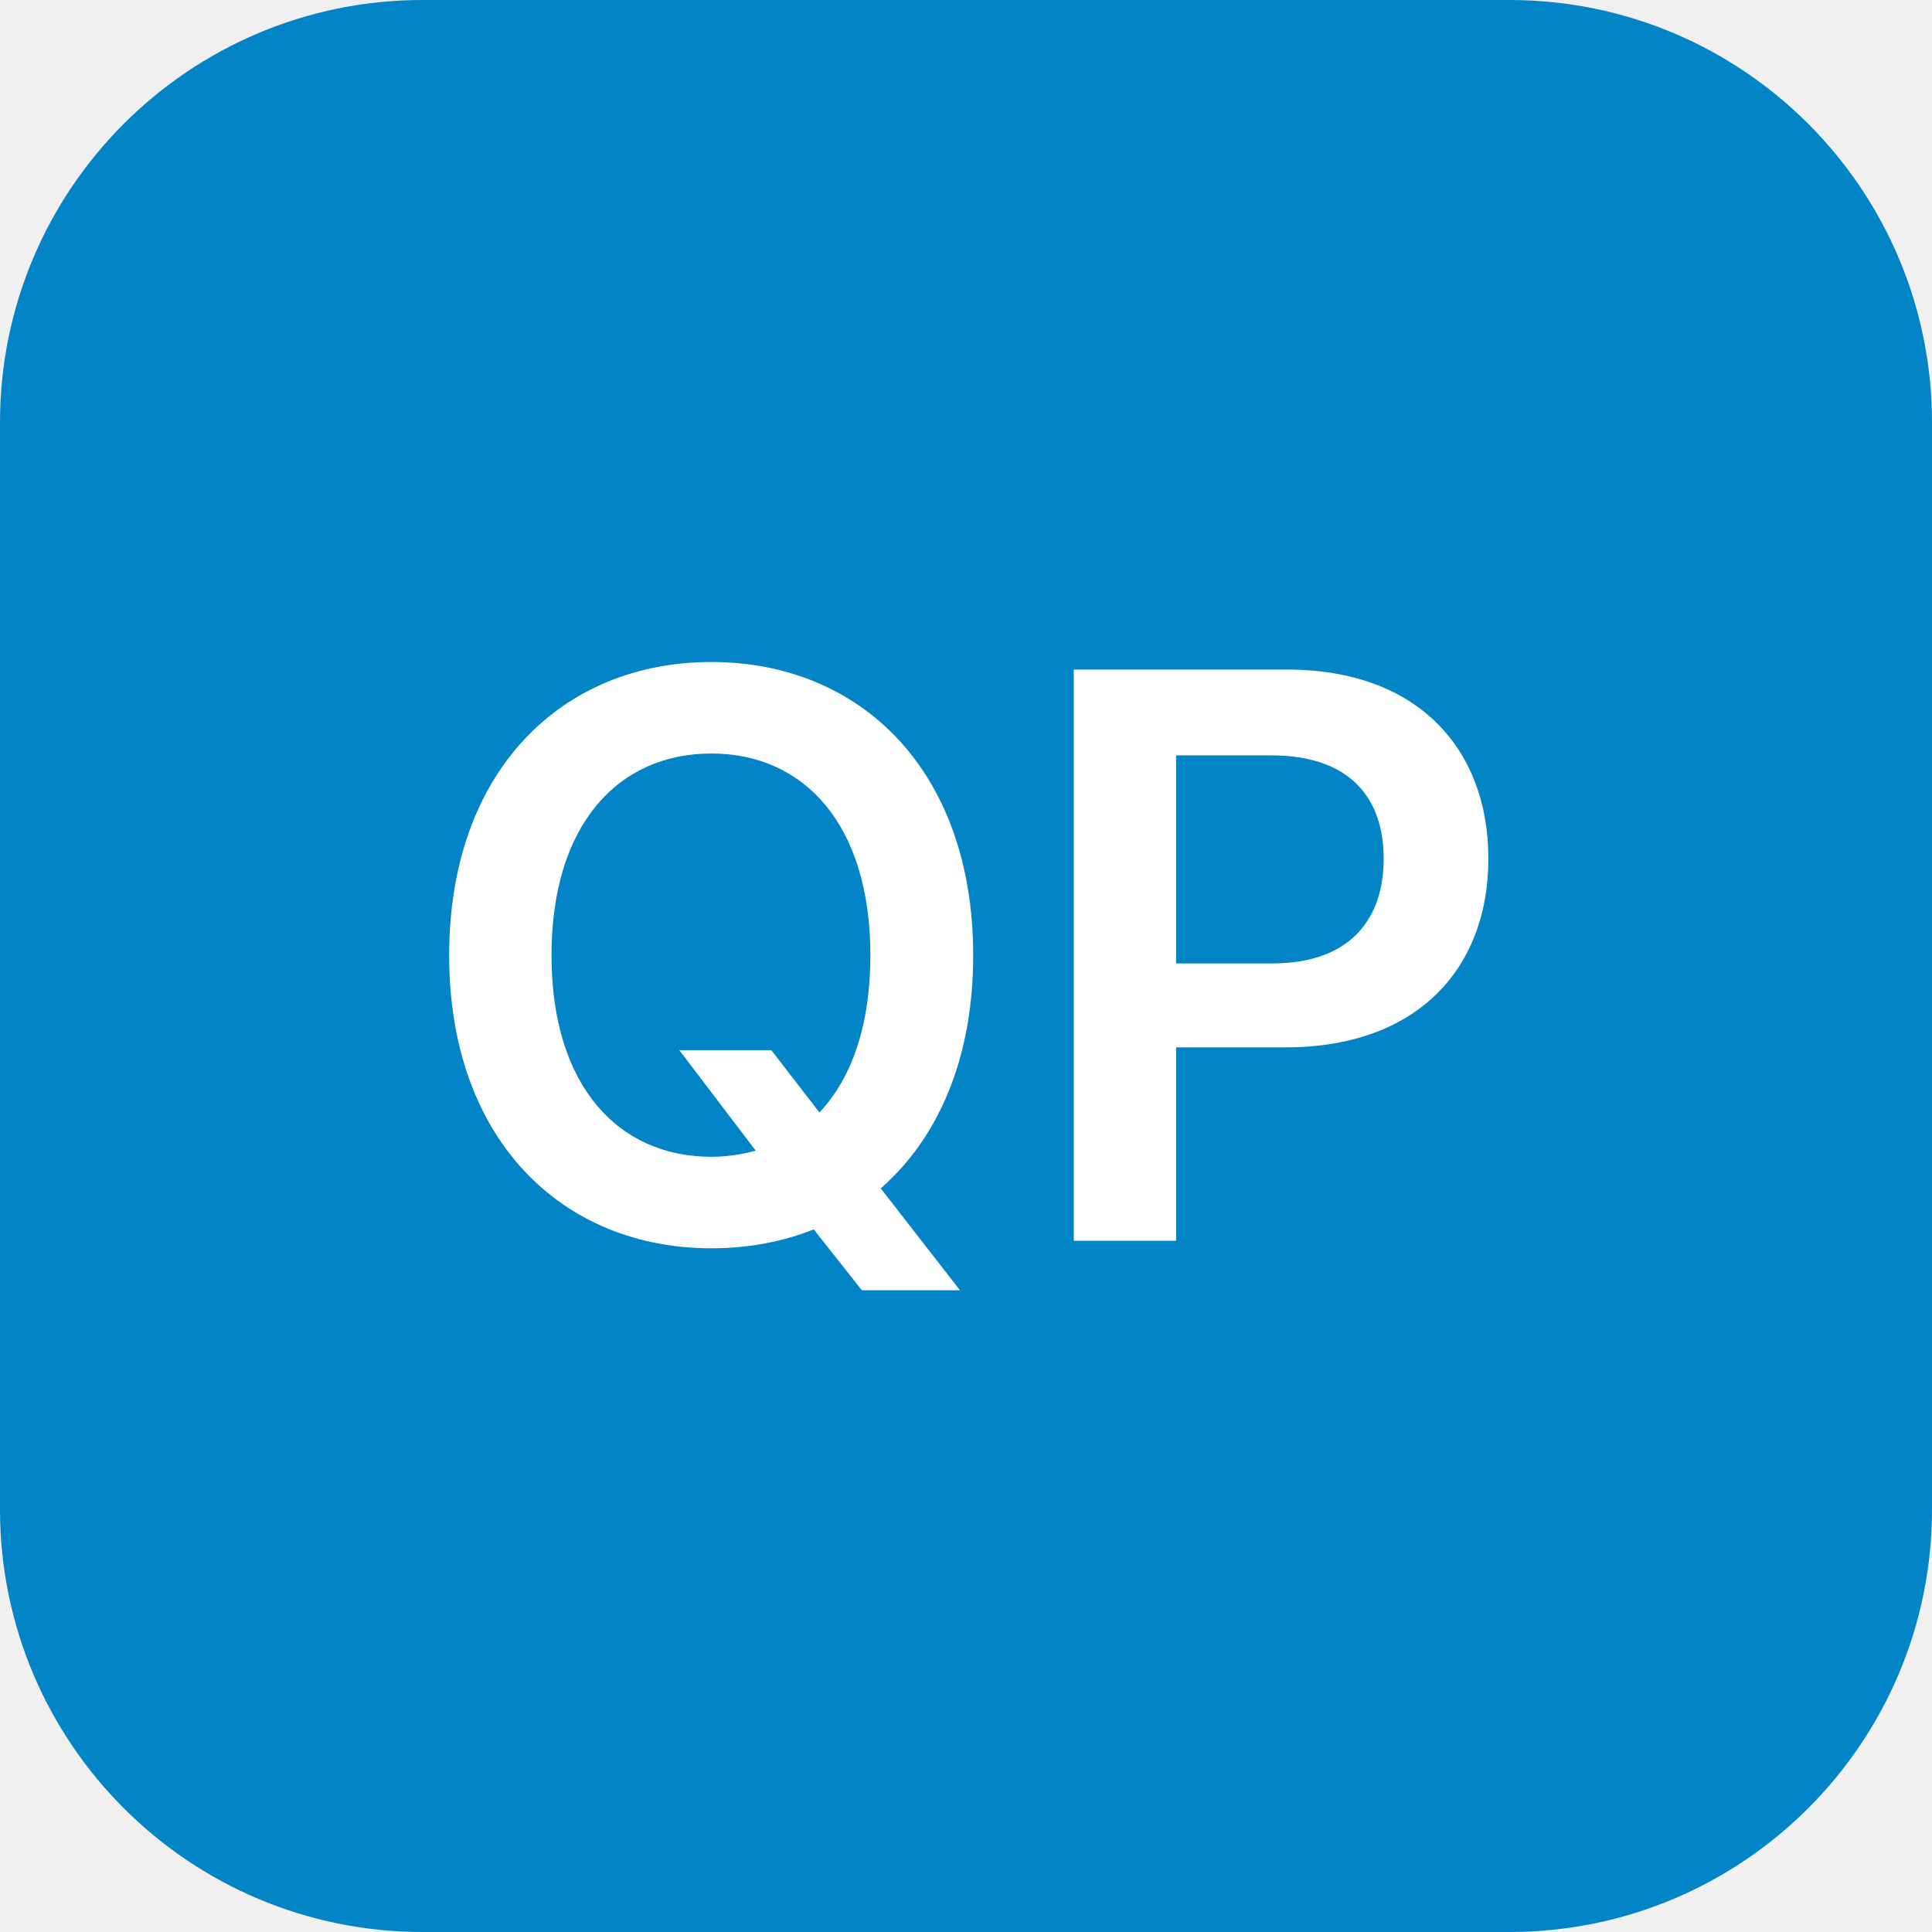
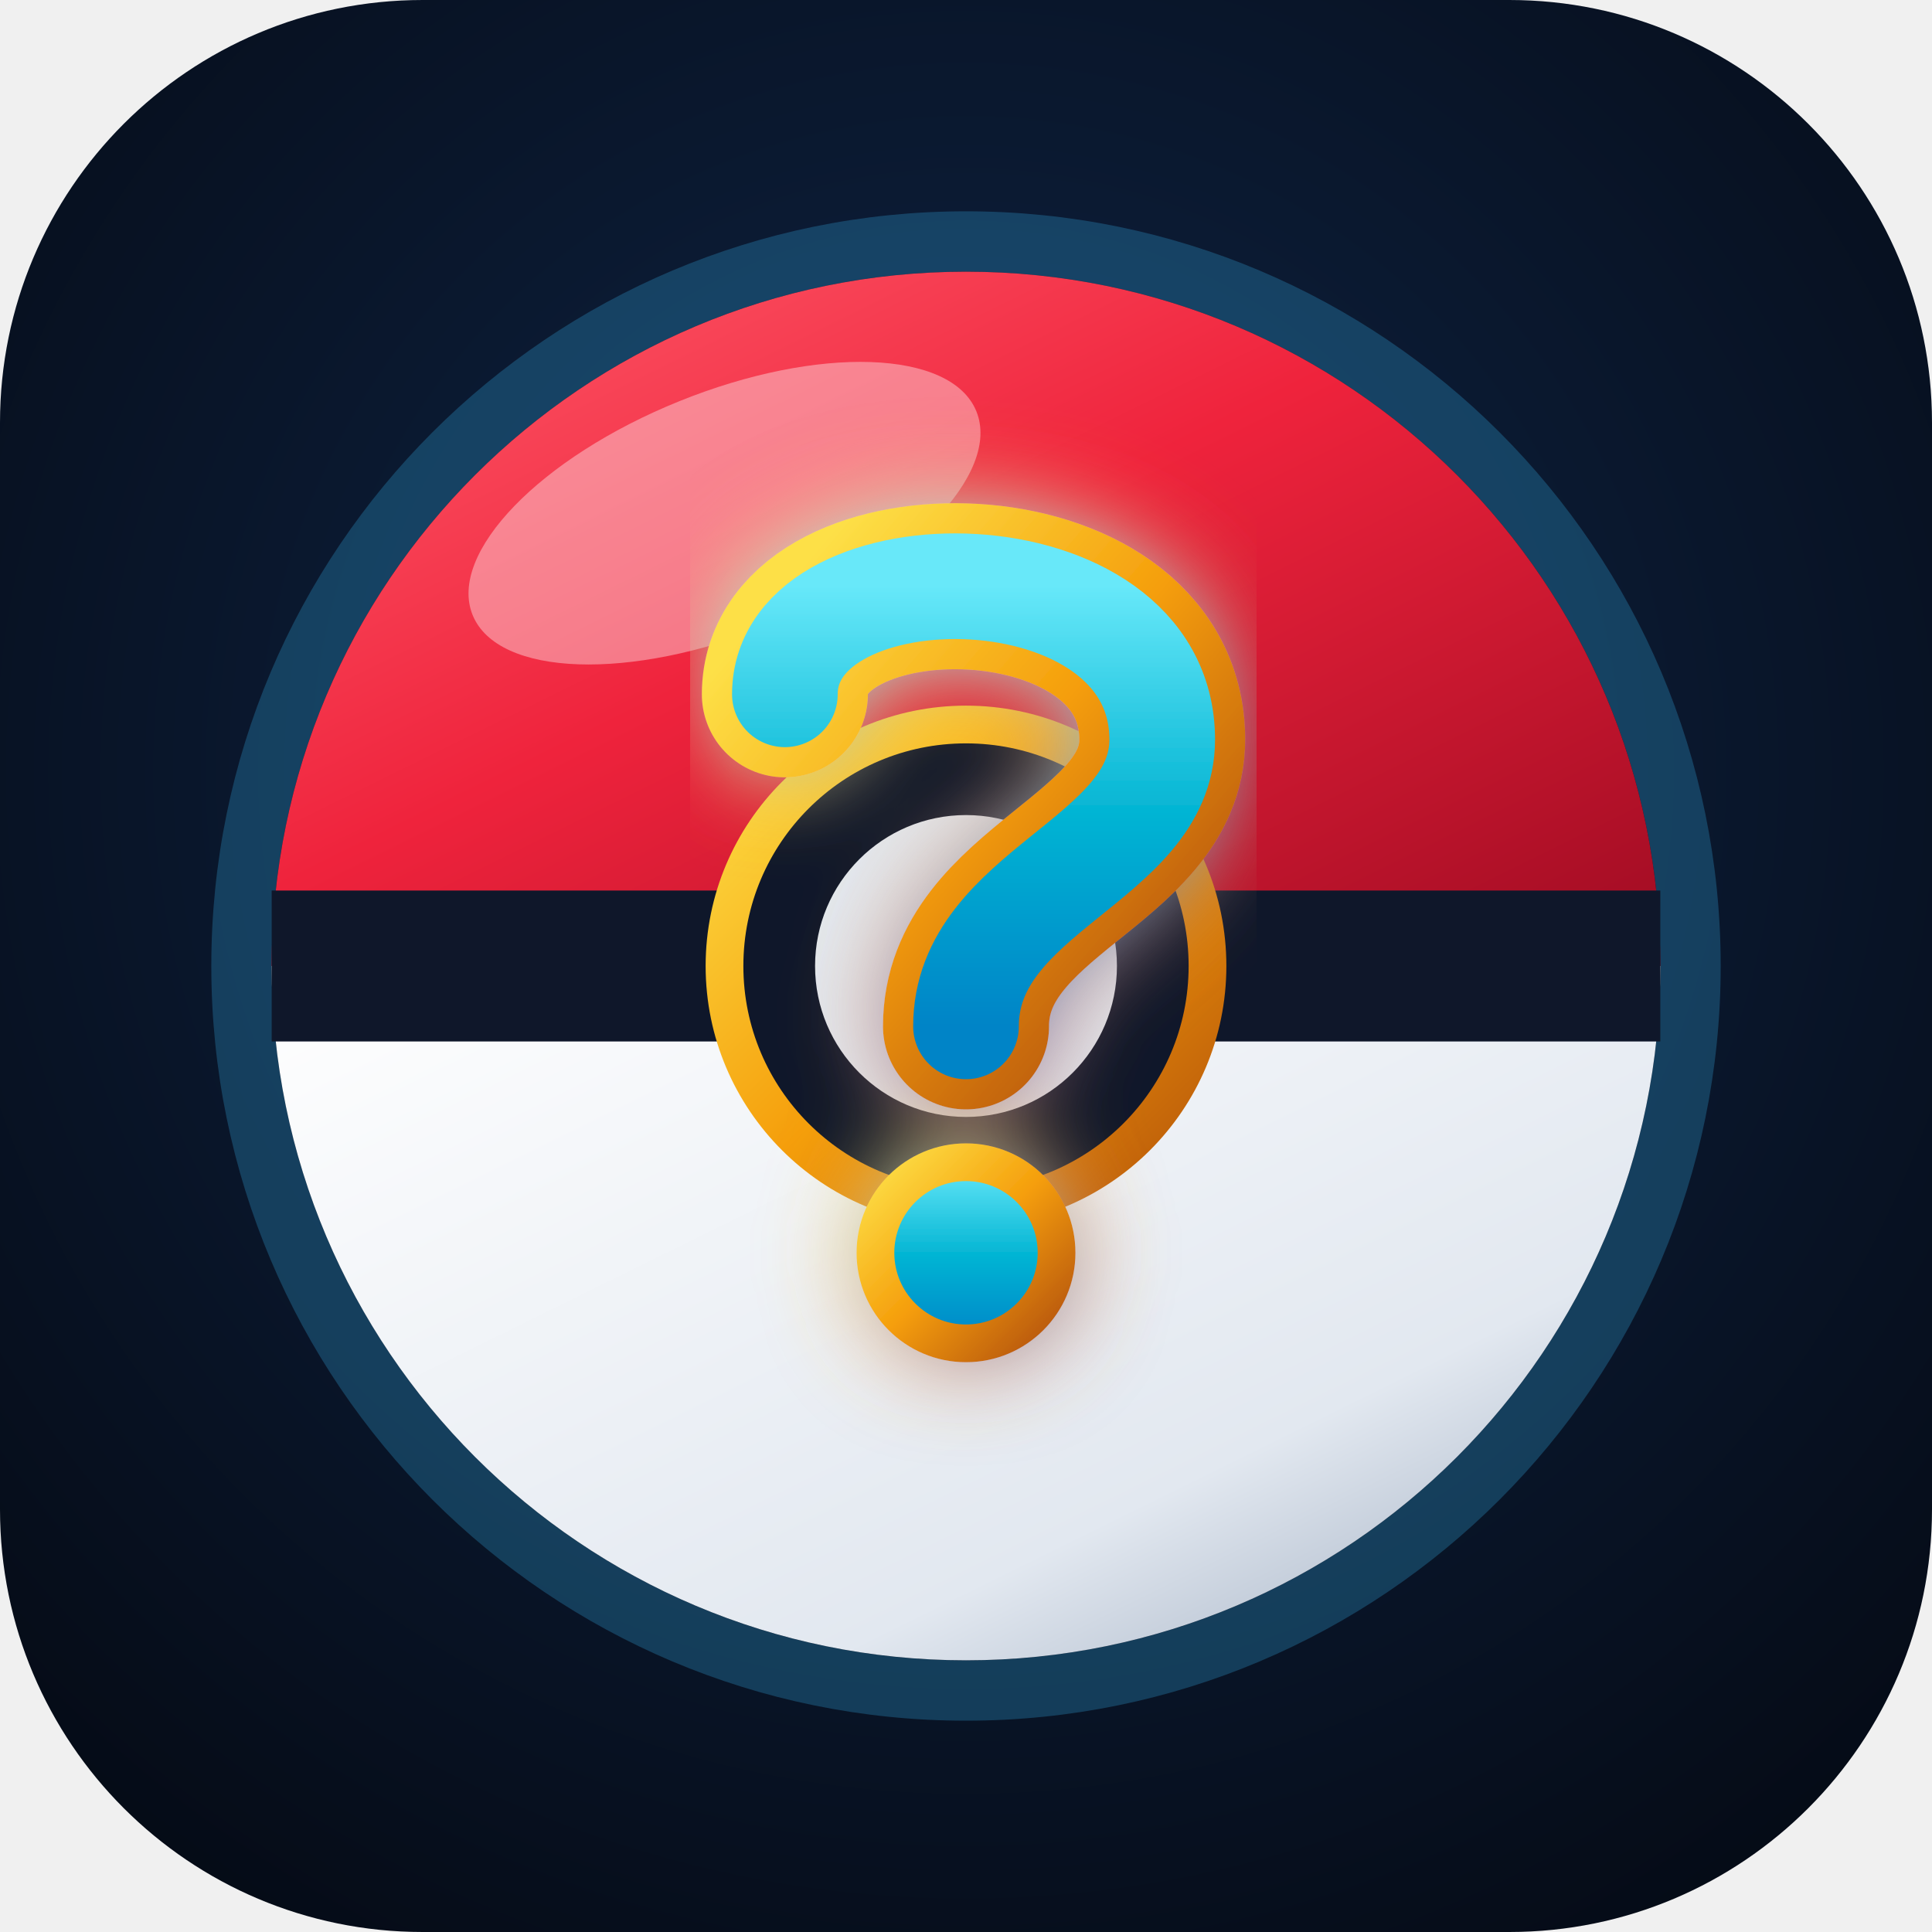
- <svg xmlns="http://www.w3.org/2000/svg" viewBox="0 0 64 64">
-   <rect width="64" height="64" rx="14" fill="#0284c7" />
-   <text x="32" y="32" dy="0.35em" text-anchor="middle" font-family="ui-sans-serif, system-ui, -apple-system, sans-serif" font-size="26" font-weight="600" fill="#ffffff">QP</text>
+ <svg xmlns="http://www.w3.org/2000/svg" viewBox="0 0 128 128">
+   <defs>
+     <radialGradient id="bg" cx="50%" cy="40%" r="70%">
+       <stop offset="0%" stop-color="#0f2547" />
+       <stop offset="100%" stop-color="#050b16" />
+     </radialGradient>
+     <linearGradient id="topBall" x1="0%" y1="0%" x2="100%" y2="100%">
+       <stop offset="0%" stop-color="#ff5e6c" />
+       <stop offset="45%" stop-color="#ef233c" />
+       <stop offset="100%" stop-color="#9e0b22" />
+     </linearGradient>
+     <linearGradient id="botBall" x1="0%" y1="0%" x2="100%" y2="100%">
+       <stop offset="0%" stop-color="#ffffff" />
+       <stop offset="70%" stop-color="#e2e8f0" />
+       <stop offset="100%" stop-color="#94a3b8" />
+     </linearGradient>
+     <linearGradient id="goldTrim" x1="0%" y1="0%" x2="100%" y2="100%">
+       <stop offset="0%" stop-color="#fde047" />
+       <stop offset="50%" stop-color="#f59e0b" />
+       <stop offset="100%" stop-color="#b45309" />
+     </linearGradient>
+     <linearGradient id="cyanQ" x1="0%" y1="0%" x2="0%" y2="100%">
+       <stop offset="0%" stop-color="#67e8f9" />
+       <stop offset="50%" stop-color="#06b6d4" />
+       <stop offset="100%" stop-color="#0284c7" />
+     </linearGradient>
+     <filter id="glow" x="-25%" y="-25%" width="150%" height="150%">
+       <feGaussianBlur stdDeviation="3" result="blur" />
+       <feComposite in="SourceGraphic" in2="blur" operator="over" />
+     </filter>
+   </defs>
+   <rect width="128" height="128" rx="28" fill="url(#bg)" />
+   <circle cx="64" cy="64" r="48" fill="none" stroke="#38bdf8" stroke-opacity="0.25" stroke-width="4" />
+   <path d="M18 64 A46 46 0 0 0 110 64 Z" fill="url(#botBall)" />
+   <path d="M18 64 A46 46 0 0 1 110 64 Z" fill="url(#topBall)" />
+   <ellipse cx="48" cy="34" rx="18" ry="8" transform="rotate(-22 48 34)" fill="#ffffff" fill-opacity="0.38" />
+   <rect x="18" y="59" width="92" height="10" fill="#0f172a" />
+   <line x1="18" y1="59" x2="110" y2="59" stroke="url(#goldTrim)" stroke-width="2" />
+   <line x1="18" y1="69" x2="110" y2="69" stroke="url(#goldTrim)" stroke-width="2" />
+   <circle cx="64" cy="64" r="16" fill="#0f172a" stroke="url(#goldTrim)" stroke-width="2.5" />
+   <circle cx="64" cy="64" r="10" fill="#e2e8f0" />
+   <g filter="url(#glow)">
+     <path d="M52 46 C52 36, 77 36, 77 49 C77 57, 64 59, 64 68" fill="none" stroke="url(#goldTrim)" stroke-width="11" stroke-linecap="round" />
+     <path d="M52 46 C52 36, 77 36, 77 49 C77 57, 64 59, 64 68" fill="none" stroke="url(#cyanQ)" stroke-width="7" stroke-linecap="round" />
+     <circle cx="64" cy="83" r="6" fill="url(#cyanQ)" stroke="url(#goldTrim)" stroke-width="2.5" />
+   </g>
</svg>
